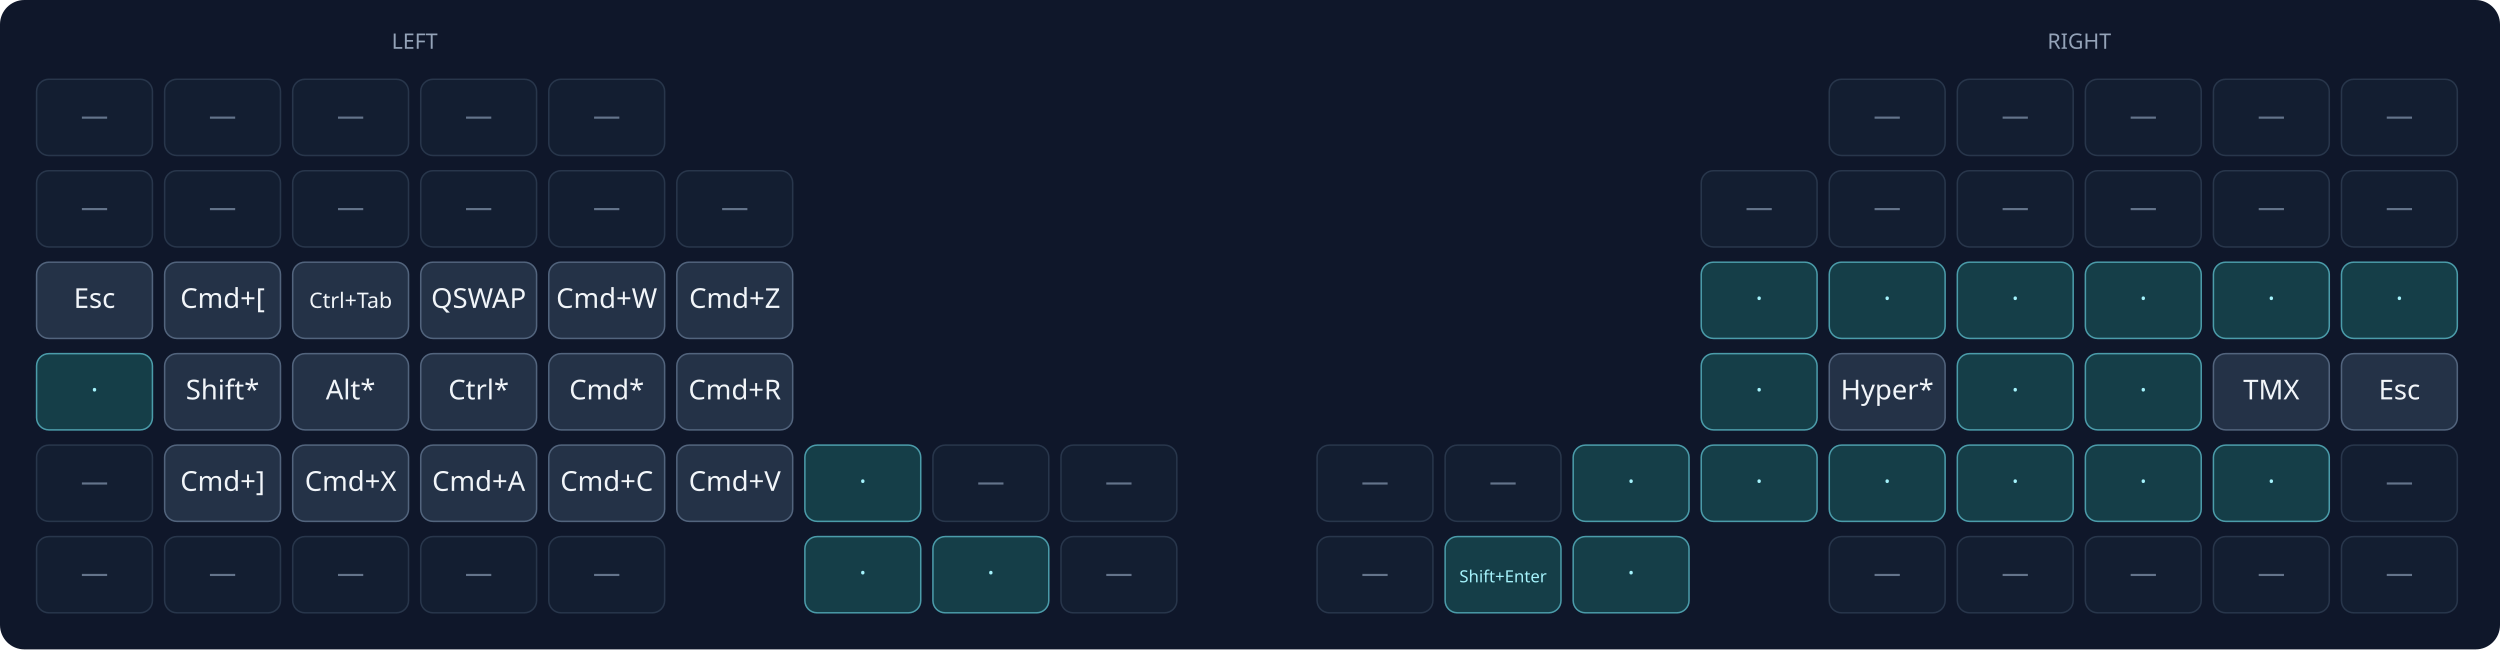
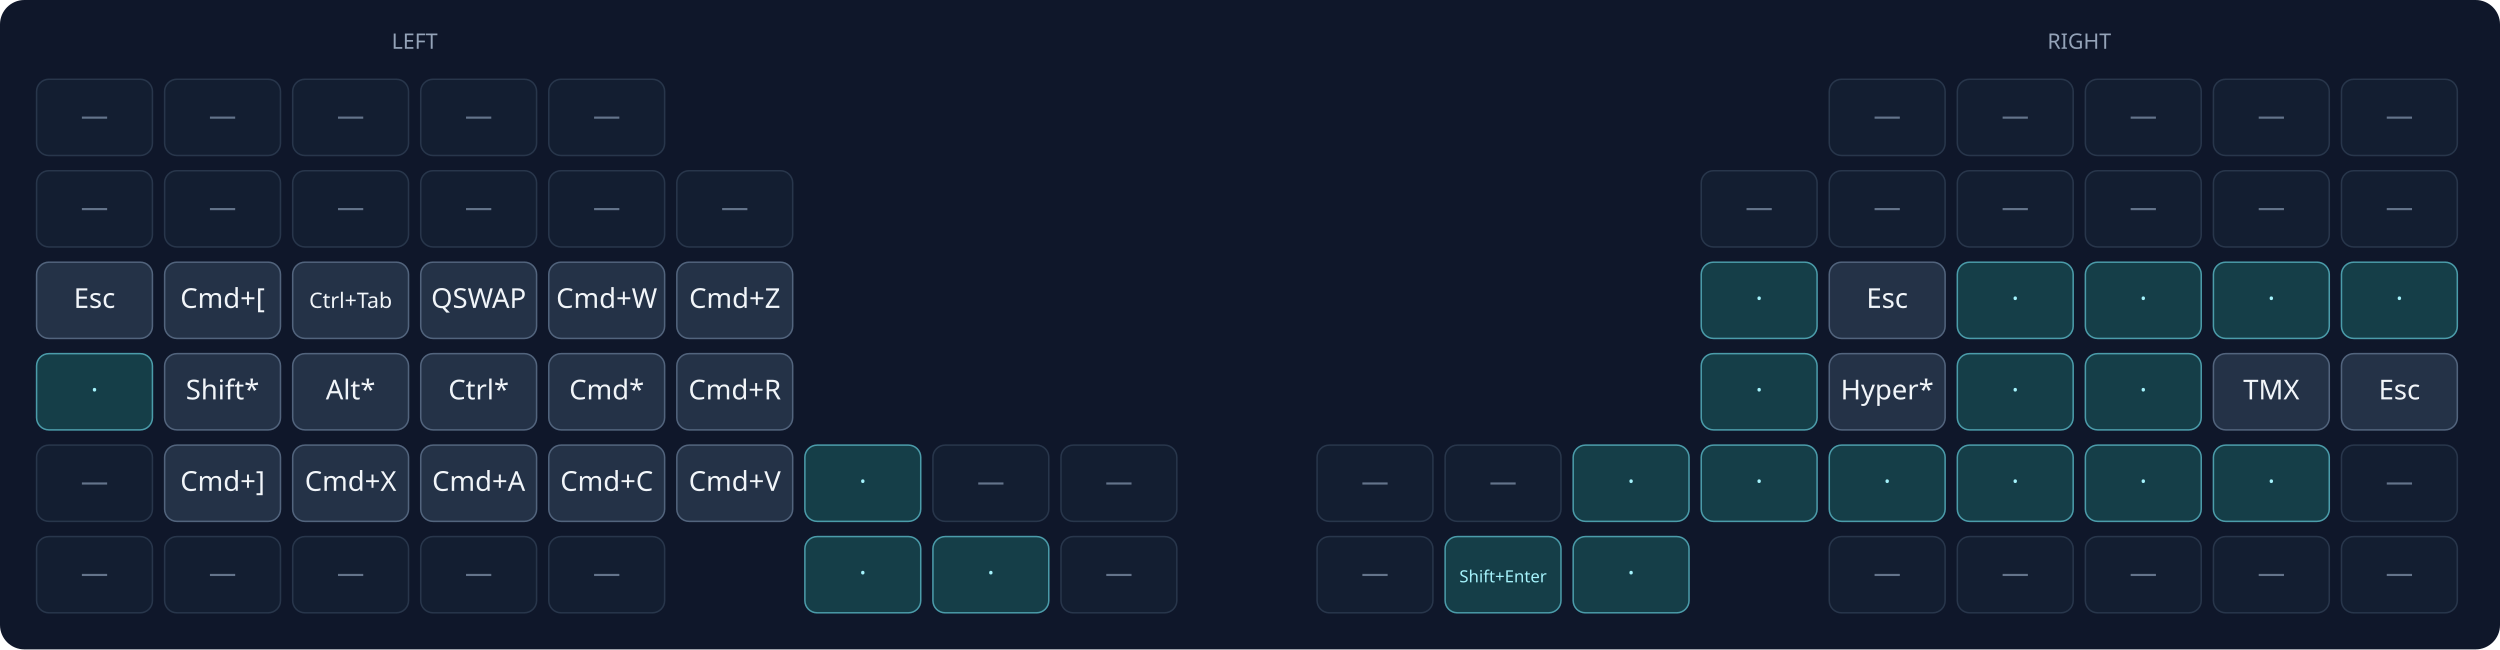
<svg xmlns="http://www.w3.org/2000/svg" width="1640" height="426" viewBox="0 0 1640 426" role="img" aria-labelledby="title desc">
  <rect width="1640" height="426" rx="16" fill="#0f172a" />
  <g font-family="system-ui, sans-serif" text-anchor="middle">
    <text x="272" y="32" fill="#94a3b8" font-size="14">LEFT</text>
    <text x="1364" y="32" fill="#94a3b8" font-size="14">RIGHT</text>
    <g data-position="0" data-binding="&amp;none">
      <rect x="24" y="52" width="76" height="50" rx="8" fill="#131e31" stroke="#28364b" />
      <text x="62" y="82" fill="#64748b" font-size="18">—</text>
    </g>
    <g data-position="1" data-binding="&amp;none">
      <rect x="108" y="52" width="76" height="50" rx="8" fill="#131e31" stroke="#28364b" />
      <text x="146" y="82" fill="#64748b" font-size="18">—</text>
    </g>
    <g data-position="2" data-binding="&amp;none">
      <rect x="192" y="52" width="76" height="50" rx="8" fill="#131e31" stroke="#28364b" />
      <text x="230" y="82" fill="#64748b" font-size="18">—</text>
    </g>
    <g data-position="3" data-binding="&amp;none">
      <rect x="276" y="52" width="76" height="50" rx="8" fill="#131e31" stroke="#28364b" />
      <text x="314" y="82" fill="#64748b" font-size="18">—</text>
    </g>
    <g data-position="4" data-binding="&amp;none">
      <rect x="360" y="52" width="76" height="50" rx="8" fill="#131e31" stroke="#28364b" />
      <text x="398" y="82" fill="#64748b" font-size="18">—</text>
    </g>
    <g data-position="5" data-binding="&amp;none">
      <rect x="1200" y="52" width="76" height="50" rx="8" fill="#131e31" stroke="#28364b" />
      <text x="1238" y="82" fill="#64748b" font-size="18">—</text>
    </g>
    <g data-position="6" data-binding="&amp;none">
      <rect x="1284" y="52" width="76" height="50" rx="8" fill="#131e31" stroke="#28364b" />
      <text x="1322" y="82" fill="#64748b" font-size="18">—</text>
    </g>
    <g data-position="7" data-binding="&amp;none">
      <rect x="1368" y="52" width="76" height="50" rx="8" fill="#131e31" stroke="#28364b" />
      <text x="1406" y="82" fill="#64748b" font-size="18">—</text>
    </g>
    <g data-position="8" data-binding="&amp;none">
      <rect x="1452" y="52" width="76" height="50" rx="8" fill="#131e31" stroke="#28364b" />
      <text x="1490" y="82" fill="#64748b" font-size="18">—</text>
    </g>
    <g data-position="9" data-binding="&amp;none">
      <rect x="1536" y="52" width="76" height="50" rx="8" fill="#131e31" stroke="#28364b" />
      <text x="1574" y="82" fill="#64748b" font-size="18">—</text>
    </g>
    <g data-position="10" data-binding="&amp;none">
      <rect x="24" y="112" width="76" height="50" rx="8" fill="#131e31" stroke="#28364b" />
      <text x="62" y="142" fill="#64748b" font-size="18">—</text>
    </g>
    <g data-position="11" data-binding="&amp;none">
      <rect x="108" y="112" width="76" height="50" rx="8" fill="#131e31" stroke="#28364b" />
      <text x="146" y="142" fill="#64748b" font-size="18">—</text>
    </g>
    <g data-position="12" data-binding="&amp;none">
      <rect x="192" y="112" width="76" height="50" rx="8" fill="#131e31" stroke="#28364b" />
      <text x="230" y="142" fill="#64748b" font-size="18">—</text>
    </g>
    <g data-position="13" data-binding="&amp;none">
      <rect x="276" y="112" width="76" height="50" rx="8" fill="#131e31" stroke="#28364b" />
      <text x="314" y="142" fill="#64748b" font-size="18">—</text>
    </g>
    <g data-position="14" data-binding="&amp;none">
      <rect x="360" y="112" width="76" height="50" rx="8" fill="#131e31" stroke="#28364b" />
      <text x="398" y="142" fill="#64748b" font-size="18">—</text>
    </g>
    <g data-position="15" data-binding="&amp;none">
      <rect x="444" y="112" width="76" height="50" rx="8" fill="#131e31" stroke="#28364b" />
      <text x="482" y="142" fill="#64748b" font-size="18">—</text>
    </g>
    <g data-position="16" data-binding="&amp;none">
      <rect x="1116" y="112" width="76" height="50" rx="8" fill="#131e31" stroke="#28364b" />
      <text x="1154" y="142" fill="#64748b" font-size="18">—</text>
    </g>
    <g data-position="17" data-binding="&amp;none">
      <rect x="1200" y="112" width="76" height="50" rx="8" fill="#131e31" stroke="#28364b" />
      <text x="1238" y="142" fill="#64748b" font-size="18">—</text>
    </g>
    <g data-position="18" data-binding="&amp;none">
      <rect x="1284" y="112" width="76" height="50" rx="8" fill="#131e31" stroke="#28364b" />
      <text x="1322" y="142" fill="#64748b" font-size="18">—</text>
    </g>
    <g data-position="19" data-binding="&amp;none">
      <rect x="1368" y="112" width="76" height="50" rx="8" fill="#131e31" stroke="#28364b" />
      <text x="1406" y="142" fill="#64748b" font-size="18">—</text>
    </g>
    <g data-position="20" data-binding="&amp;none">
      <rect x="1452" y="112" width="76" height="50" rx="8" fill="#131e31" stroke="#28364b" />
      <text x="1490" y="142" fill="#64748b" font-size="18">—</text>
    </g>
    <g data-position="21" data-binding="&amp;none">
      <rect x="1536" y="112" width="76" height="50" rx="8" fill="#131e31" stroke="#28364b" />
      <text x="1574" y="142" fill="#64748b" font-size="18">—</text>
    </g>
    <g data-position="22" data-binding="&amp;kp ESC">
      <rect x="24" y="172" width="76" height="50" rx="8" fill="#243247" stroke="#52647d" />
      <text x="62" y="202" fill="#f1f5f9" font-size="18">Esc</text>
    </g>
    <g data-position="23" data-binding="&amp;kp LG(LBKT)">
      <rect x="108" y="172" width="76" height="50" rx="8" fill="#243247" stroke="#52647d" />
      <text x="146" y="202" fill="#f1f5f9" font-size="18">Cmd+[</text>
    </g>
    <g data-position="24" data-binding="&amp;kp LC(TAB)">
      <rect x="192" y="172" width="76" height="50" rx="8" fill="#243247" stroke="#52647d" />
      <text x="230" y="202" fill="#f1f5f9" font-size="14">Ctrl+Tab</text>
    </g>
    <g data-position="25" data-binding="&amp;quick_swap">
      <rect x="276" y="172" width="76" height="50" rx="8" fill="#243247" stroke="#52647d" />
      <text x="314" y="202" fill="#f1f5f9" font-size="18">QSWAP</text>
    </g>
    <g data-position="26" data-binding="&amp;kp LG(W)">
      <rect x="360" y="172" width="76" height="50" rx="8" fill="#243247" stroke="#52647d" />
      <text x="398" y="202" fill="#f1f5f9" font-size="18">Cmd+W</text>
    </g>
    <g data-position="27" data-binding="&amp;kp LG(Z)">
      <rect x="444" y="172" width="76" height="50" rx="8" fill="#243247" stroke="#52647d" />
      <text x="482" y="202" fill="#f1f5f9" font-size="18">Cmd+Z</text>
    </g>
    <g data-position="28" data-binding="&amp;trans">
      <rect x="1116" y="172" width="76" height="50" rx="8" fill="#153e48" stroke="#4b9caa" />
      <text x="1154" y="202" fill="#a5f3fc" font-size="18">·</text>
    </g>
-     <g data-position="29" data-binding="&amp;trans">
-       <rect x="1200" y="172" width="76" height="50" rx="8" fill="#153e48" stroke="#4b9caa" />
-       <text x="1238" y="202" fill="#a5f3fc" font-size="18">·</text>
+     <g data-position="29" data-binding="&amp;kp ESC">
+       <rect x="1200" y="172" width="76" height="50" rx="8" fill="#243247" stroke="#52647d" />
+       <text x="1238" y="202" fill="#f1f5f9" font-size="18">Esc</text>
    </g>
    <g data-position="30" data-binding="&amp;trans">
      <rect x="1284" y="172" width="76" height="50" rx="8" fill="#153e48" stroke="#4b9caa" />
      <text x="1322" y="202" fill="#a5f3fc" font-size="18">·</text>
    </g>
    <g data-position="31" data-binding="&amp;trans">
      <rect x="1368" y="172" width="76" height="50" rx="8" fill="#153e48" stroke="#4b9caa" />
      <text x="1406" y="202" fill="#a5f3fc" font-size="18">·</text>
    </g>
    <g data-position="32" data-binding="&amp;trans">
      <rect x="1452" y="172" width="76" height="50" rx="8" fill="#153e48" stroke="#4b9caa" />
      <text x="1490" y="202" fill="#a5f3fc" font-size="18">·</text>
    </g>
    <g data-position="33" data-binding="&amp;trans">
      <rect x="1536" y="172" width="76" height="50" rx="8" fill="#153e48" stroke="#4b9caa" />
      <text x="1574" y="202" fill="#a5f3fc" font-size="18">·</text>
    </g>
    <g data-position="34" data-binding="&amp;trans">
      <rect x="24" y="232" width="76" height="50" rx="8" fill="#153e48" stroke="#4b9caa" />
      <text x="62" y="262" fill="#a5f3fc" font-size="18">·</text>
    </g>
    <g data-position="35" data-binding="&amp;hm LSHFT LSHFT">
      <rect x="108" y="232" width="76" height="50" rx="8" fill="#243247" stroke="#52647d" />
      <text x="146" y="262" fill="#f1f5f9" font-size="18">Shift*</text>
    </g>
    <g data-position="36" data-binding="&amp;hm LALT LALT">
      <rect x="192" y="232" width="76" height="50" rx="8" fill="#243247" stroke="#52647d" />
      <text x="230" y="262" fill="#f1f5f9" font-size="18">Alt*</text>
    </g>
    <g data-position="37" data-binding="&amp;hm LCTRL LCTRL">
      <rect x="276" y="232" width="76" height="50" rx="8" fill="#243247" stroke="#52647d" />
      <text x="314" y="262" fill="#f1f5f9" font-size="18">Ctrl*</text>
    </g>
    <g data-position="38" data-binding="&amp;hm LGUI LGUI">
      <rect x="360" y="232" width="76" height="50" rx="8" fill="#243247" stroke="#52647d" />
      <text x="398" y="262" fill="#f1f5f9" font-size="18">Cmd*</text>
    </g>
    <g data-position="39" data-binding="&amp;kp LG(R)">
      <rect x="444" y="232" width="76" height="50" rx="8" fill="#243247" stroke="#52647d" />
      <text x="482" y="262" fill="#f1f5f9" font-size="18">Cmd+R</text>
    </g>
    <g data-position="40" data-binding="&amp;trans">
      <rect x="1116" y="232" width="76" height="50" rx="8" fill="#153e48" stroke="#4b9caa" />
      <text x="1154" y="262" fill="#a5f3fc" font-size="18">·</text>
    </g>
    <g data-position="41" data-binding="&amp;hm HYPER_MOD HYPER_MOD">
      <rect x="1200" y="232" width="76" height="50" rx="8" fill="#243247" stroke="#52647d" />
      <text x="1238" y="262" fill="#f1f5f9" font-size="18">Hyper*</text>
    </g>
    <g data-position="42" data-binding="&amp;trans">
      <rect x="1284" y="232" width="76" height="50" rx="8" fill="#153e48" stroke="#4b9caa" />
      <text x="1322" y="262" fill="#a5f3fc" font-size="18">·</text>
    </g>
    <g data-position="43" data-binding="&amp;trans">
      <rect x="1368" y="232" width="76" height="50" rx="8" fill="#153e48" stroke="#4b9caa" />
      <text x="1406" y="262" fill="#a5f3fc" font-size="18">·</text>
    </g>
    <g data-position="44" data-binding="&amp;tmx">
      <rect x="1452" y="232" width="76" height="50" rx="8" fill="#243247" stroke="#52647d" />
      <text x="1490" y="262" fill="#f1f5f9" font-size="18">TMX</text>
    </g>
    <g data-position="45" data-binding="&amp;kp ESC">
      <rect x="1536" y="232" width="76" height="50" rx="8" fill="#243247" stroke="#52647d" />
      <text x="1574" y="262" fill="#f1f5f9" font-size="18">Esc</text>
    </g>
    <g data-position="46" data-binding="&amp;none">
      <rect x="24" y="292" width="76" height="50" rx="8" fill="#131e31" stroke="#28364b" />
      <text x="62" y="322" fill="#64748b" font-size="18">—</text>
    </g>
    <g data-position="47" data-binding="&amp;kp LG(RBKT)">
      <rect x="108" y="292" width="76" height="50" rx="8" fill="#243247" stroke="#52647d" />
      <text x="146" y="322" fill="#f1f5f9" font-size="18">Cmd+]</text>
    </g>
    <g data-position="48" data-binding="&amp;kp LG(X)">
      <rect x="192" y="292" width="76" height="50" rx="8" fill="#243247" stroke="#52647d" />
      <text x="230" y="322" fill="#f1f5f9" font-size="18">Cmd+X</text>
    </g>
    <g data-position="49" data-binding="&amp;kp LG(A)">
      <rect x="276" y="292" width="76" height="50" rx="8" fill="#243247" stroke="#52647d" />
      <text x="314" y="322" fill="#f1f5f9" font-size="18">Cmd+A</text>
    </g>
    <g data-position="50" data-binding="&amp;kp LG(C)">
      <rect x="360" y="292" width="76" height="50" rx="8" fill="#243247" stroke="#52647d" />
      <text x="398" y="322" fill="#f1f5f9" font-size="18">Cmd+C</text>
    </g>
    <g data-position="51" data-binding="&amp;kp LG(V)">
      <rect x="444" y="292" width="76" height="50" rx="8" fill="#243247" stroke="#52647d" />
      <text x="482" y="322" fill="#f1f5f9" font-size="18">Cmd+V</text>
    </g>
    <g data-position="52" data-binding="&amp;trans">
      <rect x="528" y="292" width="76" height="50" rx="8" fill="#153e48" stroke="#4b9caa" />
      <text x="566" y="322" fill="#a5f3fc" font-size="18">·</text>
    </g>
    <g data-position="53" data-binding="&amp;none">
      <rect x="612" y="292" width="76" height="50" rx="8" fill="#131e31" stroke="#28364b" />
      <text x="650" y="322" fill="#64748b" font-size="18">—</text>
    </g>
    <g data-position="54" data-binding="&amp;none">
      <rect x="696" y="292" width="76" height="50" rx="8" fill="#131e31" stroke="#28364b" />
      <text x="734" y="322" fill="#64748b" font-size="18">—</text>
    </g>
    <g data-position="55" data-binding="&amp;none">
      <rect x="864" y="292" width="76" height="50" rx="8" fill="#131e31" stroke="#28364b" />
      <text x="902" y="322" fill="#64748b" font-size="18">—</text>
    </g>
    <g data-position="56" data-binding="&amp;none">
      <rect x="948" y="292" width="76" height="50" rx="8" fill="#131e31" stroke="#28364b" />
      <text x="986" y="322" fill="#64748b" font-size="18">—</text>
    </g>
    <g data-position="57" data-binding="&amp;trans">
      <rect x="1032" y="292" width="76" height="50" rx="8" fill="#153e48" stroke="#4b9caa" />
      <text x="1070" y="322" fill="#a5f3fc" font-size="18">·</text>
    </g>
    <g data-position="58" data-binding="&amp;trans">
      <rect x="1116" y="292" width="76" height="50" rx="8" fill="#153e48" stroke="#4b9caa" />
      <text x="1154" y="322" fill="#a5f3fc" font-size="18">·</text>
    </g>
    <g data-position="59" data-binding="&amp;trans">
      <rect x="1200" y="292" width="76" height="50" rx="8" fill="#153e48" stroke="#4b9caa" />
      <text x="1238" y="322" fill="#a5f3fc" font-size="18">·</text>
    </g>
    <g data-position="60" data-binding="&amp;trans">
      <rect x="1284" y="292" width="76" height="50" rx="8" fill="#153e48" stroke="#4b9caa" />
      <text x="1322" y="322" fill="#a5f3fc" font-size="18">·</text>
    </g>
    <g data-position="61" data-binding="&amp;trans">
      <rect x="1368" y="292" width="76" height="50" rx="8" fill="#153e48" stroke="#4b9caa" />
      <text x="1406" y="322" fill="#a5f3fc" font-size="18">·</text>
    </g>
    <g data-position="62" data-binding="&amp;trans">
      <rect x="1452" y="292" width="76" height="50" rx="8" fill="#153e48" stroke="#4b9caa" />
      <text x="1490" y="322" fill="#a5f3fc" font-size="18">·</text>
    </g>
    <g data-position="63" data-binding="&amp;none">
      <rect x="1536" y="292" width="76" height="50" rx="8" fill="#131e31" stroke="#28364b" />
      <text x="1574" y="322" fill="#64748b" font-size="18">—</text>
    </g>
    <g data-position="64" data-binding="&amp;none">
      <rect x="24" y="352" width="76" height="50" rx="8" fill="#131e31" stroke="#28364b" />
      <text x="62" y="382" fill="#64748b" font-size="18">—</text>
    </g>
    <g data-position="65" data-binding="&amp;none">
      <rect x="108" y="352" width="76" height="50" rx="8" fill="#131e31" stroke="#28364b" />
      <text x="146" y="382" fill="#64748b" font-size="18">—</text>
    </g>
    <g data-position="66" data-binding="&amp;none">
      <rect x="192" y="352" width="76" height="50" rx="8" fill="#131e31" stroke="#28364b" />
      <text x="230" y="382" fill="#64748b" font-size="18">—</text>
    </g>
    <g data-position="67" data-binding="&amp;none">
      <rect x="276" y="352" width="76" height="50" rx="8" fill="#131e31" stroke="#28364b" />
      <text x="314" y="382" fill="#64748b" font-size="18">—</text>
    </g>
    <g data-position="68" data-binding="&amp;none">
      <rect x="360" y="352" width="76" height="50" rx="8" fill="#131e31" stroke="#28364b" />
      <text x="398" y="382" fill="#64748b" font-size="18">—</text>
    </g>
    <g data-position="69" data-binding="&amp;trans">
      <rect x="528" y="352" width="76" height="50" rx="8" fill="#153e48" stroke="#4b9caa" />
      <text x="566" y="382" fill="#a5f3fc" font-size="18">·</text>
    </g>
    <g data-position="70" data-binding="&amp;trans">
      <rect x="612" y="352" width="76" height="50" rx="8" fill="#153e48" stroke="#4b9caa" />
      <text x="650" y="382" fill="#a5f3fc" font-size="18">·</text>
    </g>
    <g data-position="71" data-binding="&amp;none">
      <rect x="696" y="352" width="76" height="50" rx="8" fill="#131e31" stroke="#28364b" />
      <text x="734" y="382" fill="#64748b" font-size="18">—</text>
    </g>
    <g data-position="72" data-binding="&amp;none">
      <rect x="864" y="352" width="76" height="50" rx="8" fill="#131e31" stroke="#28364b" />
      <text x="902" y="382" fill="#64748b" font-size="18">—</text>
    </g>
    <g data-position="73" data-binding="&amp;kp LS(RET)">
      <rect x="948" y="352" width="76" height="50" rx="8" fill="#153e48" stroke="#4b9caa" />
      <text x="986" y="382" fill="#a5f3fc" font-size="11">Shift+Enter</text>
    </g>
    <g data-position="74" data-binding="&amp;trans">
      <rect x="1032" y="352" width="76" height="50" rx="8" fill="#153e48" stroke="#4b9caa" />
      <text x="1070" y="382" fill="#a5f3fc" font-size="18">·</text>
    </g>
    <g data-position="75" data-binding="&amp;none">
      <rect x="1200" y="352" width="76" height="50" rx="8" fill="#131e31" stroke="#28364b" />
      <text x="1238" y="382" fill="#64748b" font-size="18">—</text>
    </g>
    <g data-position="76" data-binding="&amp;none">
      <rect x="1284" y="352" width="76" height="50" rx="8" fill="#131e31" stroke="#28364b" />
      <text x="1322" y="382" fill="#64748b" font-size="18">—</text>
    </g>
    <g data-position="77" data-binding="&amp;none">
      <rect x="1368" y="352" width="76" height="50" rx="8" fill="#131e31" stroke="#28364b" />
      <text x="1406" y="382" fill="#64748b" font-size="18">—</text>
    </g>
    <g data-position="78" data-binding="&amp;none">
      <rect x="1452" y="352" width="76" height="50" rx="8" fill="#131e31" stroke="#28364b" />
      <text x="1490" y="382" fill="#64748b" font-size="18">—</text>
    </g>
    <g data-position="79" data-binding="&amp;none">
      <rect x="1536" y="352" width="76" height="50" rx="8" fill="#131e31" stroke="#28364b" />
      <text x="1574" y="382" fill="#64748b" font-size="18">—</text>
    </g>
  </g>
</svg>
